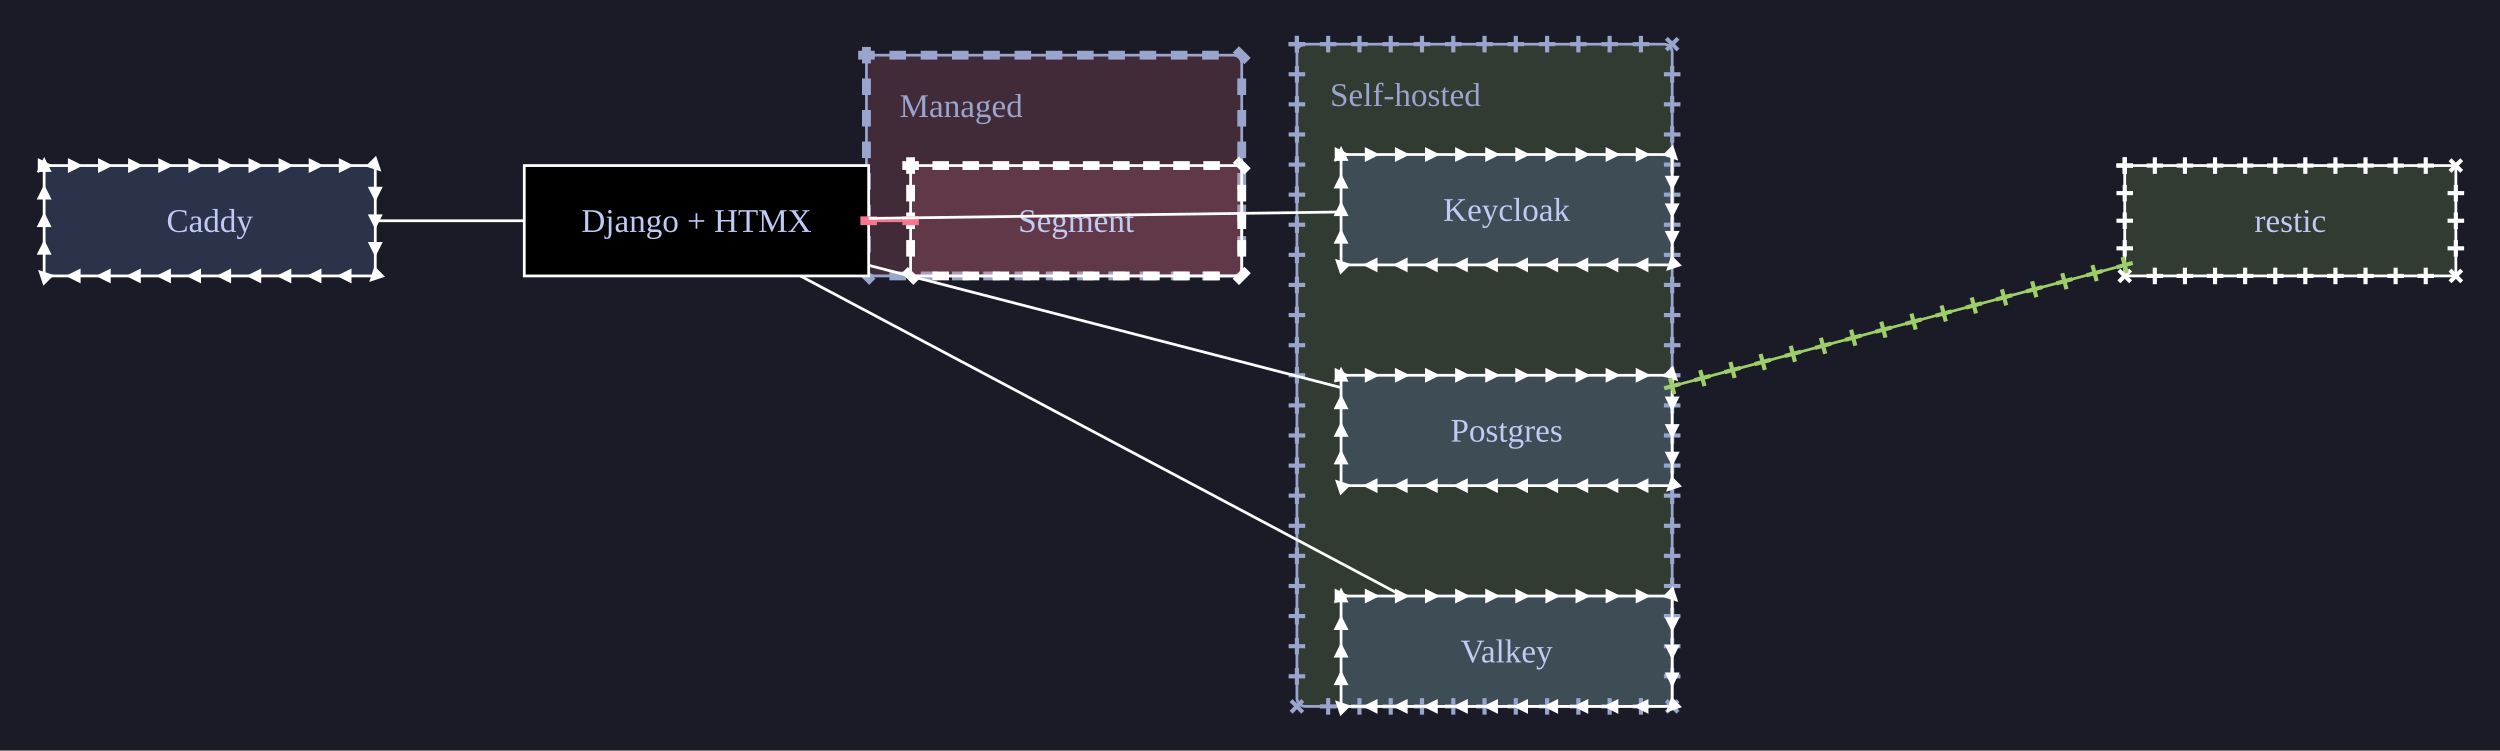
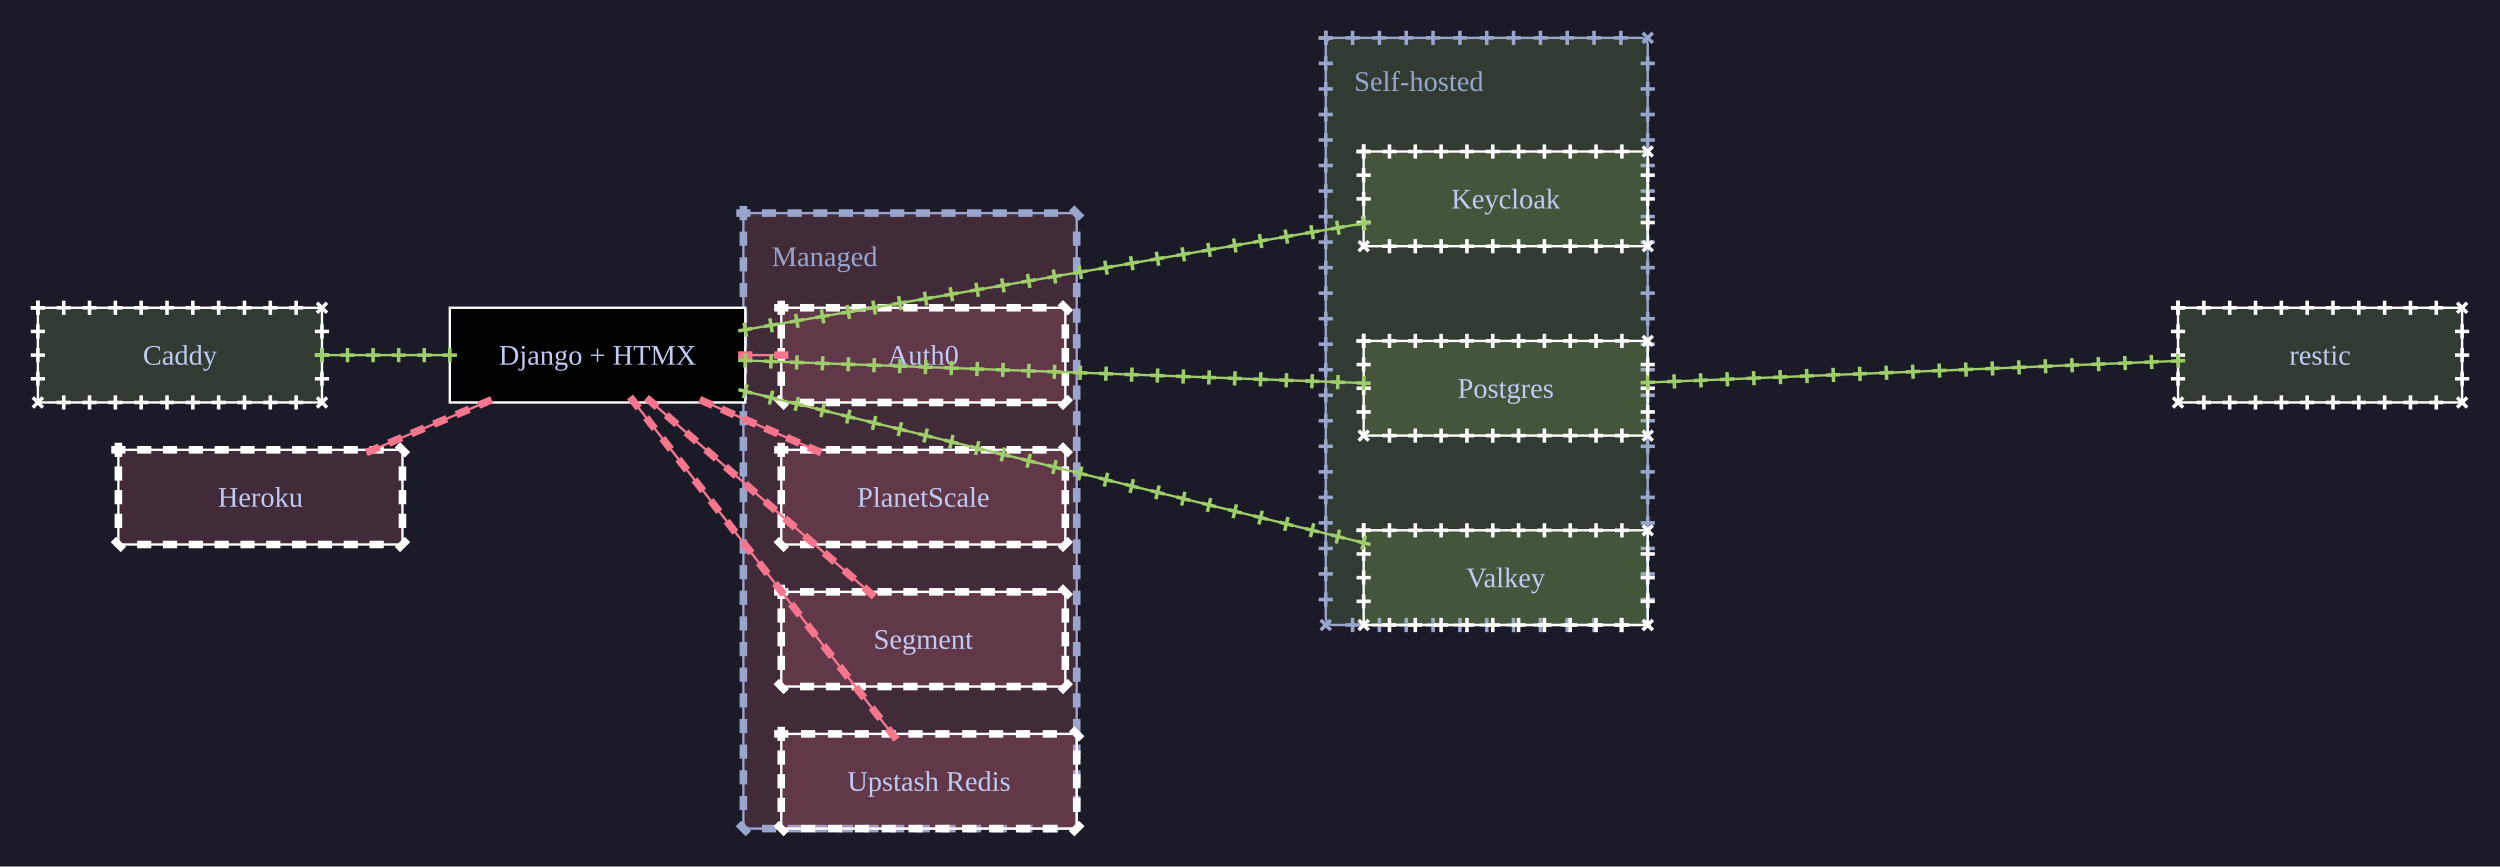
- <svg xmlns="http://www.w3.org/2000/svg" viewBox="0.00 0.00 906.00 272.00" width="906.00" height="272.00">
+ <svg xmlns="http://www.w3.org/2000/svg" viewBox="0.00 0.00 1056.00 366.00" width="1056.00" height="366.00">
  <defs>
    <marker id="ag-glyph-4-9aa5ce" viewBox="-4.50 -4.50 9.00 9.00" markerWidth="9.00" markerHeight="9.00" markerUnits="userSpaceOnUse" refX="0" refY="0" orient="auto" fill="#9aa5ce" stroke="#9aa5ce">
      <path d="M -3,0 L 3,0 M 0,-3 L 0,3" fill="none" stroke-width="1.5" />
    </marker>
    <marker id="ag-glyph-4-9ece6a" viewBox="-4.50 -4.50 9.00 9.00" markerWidth="9.00" markerHeight="9.00" markerUnits="userSpaceOnUse" refX="0" refY="0" orient="auto" fill="#9ece6a" stroke="#9ece6a">
      <path d="M -3,0 L 3,0 M 0,-3 L 0,3" fill="none" stroke-width="1.5" />
    </marker>
    <marker id="ag-glyph-4-FFFFFF" viewBox="-4.50 -4.50 9.00 9.00" markerWidth="9.00" markerHeight="9.00" markerUnits="userSpaceOnUse" refX="0" refY="0" orient="auto" fill="#FFFFFF" stroke="#FFFFFF">
      <path d="M -3,0 L 3,0 M 0,-3 L 0,3" fill="none" stroke-width="1.5" />
    </marker>
    <marker id="ag-glyph-5-9aa5ce" viewBox="-4.50 -4.50 9.00 9.00" markerWidth="9.00" markerHeight="9.00" markerUnits="userSpaceOnUse" refX="0" refY="0" orient="auto" fill="#9aa5ce" stroke="#9aa5ce">
      <path d="M -3,0 L 3,0" fill="none" stroke-width="3.2" />
    </marker>
    <marker id="ag-glyph-5-FFFFFF" viewBox="-4.50 -4.50 9.00 9.00" markerWidth="9.00" markerHeight="9.00" markerUnits="userSpaceOnUse" refX="0" refY="0" orient="auto" fill="#FFFFFF" stroke="#FFFFFF">
      <path d="M -3,0 L 3,0" fill="none" stroke-width="3.2" />
    </marker>
    <marker id="ag-glyph-5-f7768e" viewBox="-4.50 -4.50 9.00 9.00" markerWidth="9.00" markerHeight="9.00" markerUnits="userSpaceOnUse" refX="0" refY="0" orient="auto" fill="#f7768e" stroke="#f7768e">
      <path d="M -3,0 L 3,0" fill="none" stroke-width="3.2" />
    </marker>
-     <marker id="ag-glyph-6-FFFFFF" viewBox="-4.50 -4.50 9.00 9.00" markerWidth="9.00" markerHeight="9.00" markerUnits="userSpaceOnUse" refX="0" refY="0" orient="auto" fill="#FFFFFF" stroke="#FFFFFF">
-       <path d="M 3.1,0 L -2.3,2.7 L -2.3,-2.7 Z" stroke="none" />
-     </marker>
  </defs>
-   <rect x="0.00" y="0.00" width="906.00" height="272.00" fill="#1a1b26" />
+   <rect x="0.00" y="0.00" width="1056.00" height="366.00" fill="#1a1b26" />
  <g id="group-hosted" data-element-id="hosted" data-kind="group">
-     <rect x="314.00" y="20.00" width="136.00" height="80.00" rx="3.00" fill="#f7768e" fill-opacity="0.18" stroke="#9aa5ce" stroke-width="1.00" />
-     <path d="M 314.00,20.00 L 325.33,20.00 L 336.67,20.00 L 348.00,20.00 L 359.33,20.00 L 370.67,20.00 L 382.00,20.00 L 393.33,20.00 L 404.67,20.00 L 416.00,20.00 L 427.33,20.00 L 438.67,20.00 L 450.00,20.00 L 450.00,31.43 L 450.00,42.86 L 450.00,54.29 L 450.00,65.71 L 450.00,77.14 L 450.00,88.57 L 450.00,100.00 L 438.67,100.00 L 427.33,100.00 L 416.00,100.00 L 404.67,100.00 L 393.33,100.00 L 382.00,100.00 L 370.67,100.00 L 359.33,100.00 L 348.00,100.00 L 336.67,100.00 L 325.33,100.00 L 314.00,100.00 L 314.00,88.57 L 314.00,77.14 L 314.00,65.71 L 314.00,54.29 L 314.00,42.86 L 314.00,31.43 L 314.00,20.00" fill="none" stroke="none" marker-start="url(#ag-glyph-5-9aa5ce)" marker-mid="url(#ag-glyph-5-9aa5ce)" marker-end="url(#ag-glyph-5-9aa5ce)" />
-     <text x="326.00" y="42.40" text-anchor="start" fill="#9aa5ce">
+     <rect x="314.00" y="90.00" width="140.80" height="260.00" rx="3.00" fill="#f7768e" fill-opacity="0.18" stroke="#9aa5ce" stroke-width="1.00" />
+     <path d="M 314.00,90.00 L 324.83,90.00 L 335.66,90.00 L 346.49,90.00 L 357.32,90.00 L 368.15,90.00 L 378.98,90.00 L 389.82,90.00 L 400.65,90.00 L 411.48,90.00 L 422.31,90.00 L 433.14,90.00 L 443.97,90.00 L 454.80,90.00 L 454.80,100.83 L 454.80,111.67 L 454.80,122.50 L 454.80,133.33 L 454.80,144.17 L 454.80,155.00 L 454.80,165.83 L 454.80,176.67 L 454.80,187.50 L 454.80,198.33 L 454.80,209.17 L 454.80,220.00 L 454.80,230.83 L 454.80,241.67 L 454.80,252.50 L 454.80,263.33 L 454.80,274.17 L 454.80,285.00 L 454.80,295.83 L 454.80,306.67 L 454.80,317.50 L 454.80,328.33 L 454.80,339.17 L 454.80,350.00 L 443.97,350.00 L 433.14,350.00 L 422.31,350.00 L 411.48,350.00 L 400.65,350.00 L 389.82,350.00 L 378.98,350.00 L 368.15,350.00 L 357.32,350.00 L 346.49,350.00 L 335.66,350.00 L 324.83,350.00 L 314.00,350.00 L 314.00,339.17 L 314.00,328.33 L 314.00,317.50 L 314.00,306.67 L 314.00,295.83 L 314.00,285.00 L 314.00,274.17 L 314.00,263.33 L 314.00,252.50 L 314.00,241.67 L 314.00,230.83 L 314.00,220.00 L 314.00,209.17 L 314.00,198.33 L 314.00,187.50 L 314.00,176.67 L 314.00,165.83 L 314.00,155.00 L 314.00,144.17 L 314.00,133.33 L 314.00,122.50 L 314.00,111.67 L 314.00,100.83 L 314.00,90.00" fill="none" stroke="none" marker-start="url(#ag-glyph-5-9aa5ce)" marker-mid="url(#ag-glyph-5-9aa5ce)" marker-end="url(#ag-glyph-5-9aa5ce)" />
+     <text x="326.00" y="112.40" text-anchor="start" fill="#9aa5ce">
      <tspan x="326.00" dy="0">Managed</tspan>
    </text>
  </g>
  <g id="group-ours" data-element-id="ours" data-kind="group">
-     <rect x="470.00" y="16.00" width="136.00" height="240.00" rx="3.00" fill="#9ece6a" fill-opacity="0.18" stroke="#9aa5ce" stroke-width="1.00" />
-     <path d="M 470.00,16.00 L 481.33,16.00 L 492.67,16.00 L 504.00,16.00 L 515.33,16.00 L 526.67,16.00 L 538.00,16.00 L 549.33,16.00 L 560.67,16.00 L 572.00,16.00 L 583.33,16.00 L 594.67,16.00 L 606.00,16.00 L 606.00,26.91 L 606.00,37.82 L 606.00,48.73 L 606.00,59.64 L 606.00,70.55 L 606.00,81.45 L 606.00,92.36 L 606.00,103.27 L 606.00,114.18 L 606.00,125.09 L 606.00,136.00 L 606.00,146.91 L 606.00,157.82 L 606.00,168.73 L 606.00,179.64 L 606.00,190.55 L 606.00,201.45 L 606.00,212.36 L 606.00,223.27 L 606.00,234.18 L 606.00,245.09 L 606.00,256.00 L 594.67,256.00 L 583.33,256.00 L 572.00,256.00 L 560.67,256.00 L 549.33,256.00 L 538.00,256.00 L 526.67,256.00 L 515.33,256.00 L 504.00,256.00 L 492.67,256.00 L 481.33,256.00 L 470.00,256.00 L 470.00,245.09 L 470.00,234.18 L 470.00,223.27 L 470.00,212.36 L 470.00,201.45 L 470.00,190.55 L 470.00,179.64 L 470.00,168.73 L 470.00,157.82 L 470.00,146.91 L 470.00,136.00 L 470.00,125.09 L 470.00,114.18 L 470.00,103.27 L 470.00,92.36 L 470.00,81.45 L 470.00,70.55 L 470.00,59.64 L 470.00,48.73 L 470.00,37.82 L 470.00,26.91 L 470.00,16.00" fill="none" stroke="none" marker-start="url(#ag-glyph-4-9aa5ce)" marker-mid="url(#ag-glyph-4-9aa5ce)" marker-end="url(#ag-glyph-4-9aa5ce)" />
-     <text x="482.00" y="38.40" text-anchor="start" fill="#9aa5ce">
-       <tspan x="482.00" dy="0">Self-hosted</tspan>
+     <rect x="560.00" y="16.00" width="136.00" height="248.00" rx="3.00" fill="#9ece6a" fill-opacity="0.18" stroke="#9aa5ce" stroke-width="1.00" />
+     <path d="M 560.00,16.00 L 571.33,16.00 L 582.67,16.00 L 594.00,16.00 L 605.33,16.00 L 616.67,16.00 L 628.00,16.00 L 639.33,16.00 L 650.67,16.00 L 662.00,16.00 L 673.33,16.00 L 684.67,16.00 L 696.00,16.00 L 696.00,26.78 L 696.00,37.57 L 696.00,48.35 L 696.00,59.13 L 696.00,69.91 L 696.00,80.70 L 696.00,91.48 L 696.00,102.26 L 696.00,113.04 L 696.00,123.83 L 696.00,134.61 L 696.00,145.39 L 696.00,156.17 L 696.00,166.96 L 696.00,177.74 L 696.00,188.52 L 696.00,199.30 L 696.00,210.09 L 696.00,220.87 L 696.00,231.65 L 696.00,242.43 L 696.00,253.22 L 696.00,264.00 L 684.67,264.00 L 673.33,264.00 L 662.00,264.00 L 650.67,264.00 L 639.33,264.00 L 628.00,264.00 L 616.67,264.00 L 605.33,264.00 L 594.00,264.00 L 582.67,264.00 L 571.33,264.00 L 560.00,264.00 L 560.00,253.22 L 560.00,242.43 L 560.00,231.65 L 560.00,220.87 L 560.00,210.09 L 560.00,199.30 L 560.00,188.52 L 560.00,177.74 L 560.00,166.96 L 560.00,156.17 L 560.00,145.39 L 560.00,134.61 L 560.00,123.83 L 560.00,113.04 L 560.00,102.26 L 560.00,91.48 L 560.00,80.70 L 560.00,69.91 L 560.00,59.13 L 560.00,48.35 L 560.00,37.57 L 560.00,26.78 L 560.00,16.00" fill="none" stroke="none" marker-start="url(#ag-glyph-4-9aa5ce)" marker-mid="url(#ag-glyph-4-9aa5ce)" marker-end="url(#ag-glyph-4-9aa5ce)" />
+     <text x="572.00" y="38.40" text-anchor="start" fill="#9aa5ce">
+       <tspan x="572.00" dy="0">Self-hosted</tspan>
    </text>
  </g>
-   <g id="node-analytics" data-element-id="analytics" data-kind="node">
-     <rect x="330.00" y="60.00" width="120.00" height="40.00" rx="0.00" fill="#f7768e" fill-opacity="0.18" stroke="#FFFFFF" />
-     <path d="M 330.00,60.00 L 340.91,60.00 L 351.82,60.00 L 362.73,60.00 L 373.64,60.00 L 384.55,60.00 L 395.45,60.00 L 406.36,60.00 L 417.27,60.00 L 428.18,60.00 L 439.09,60.00 L 450.00,60.00 L 450.00,70.00 L 450.00,80.00 L 450.00,90.00 L 450.00,100.00 L 439.09,100.00 L 428.18,100.00 L 417.27,100.00 L 406.36,100.00 L 395.45,100.00 L 384.55,100.00 L 373.64,100.00 L 362.73,100.00 L 351.82,100.00 L 340.91,100.00 L 330.00,100.00 L 330.00,90.00 L 330.00,80.00 L 330.00,70.00 L 330.00,60.00" fill="none" stroke="none" marker-start="url(#ag-glyph-5-FFFFFF)" marker-mid="url(#ag-glyph-5-FFFFFF)" marker-end="url(#ag-glyph-5-FFFFFF)" />
-     <text x="390.00" y="80.00" text-anchor="middle" dominant-baseline="central" fill="#c0caf5">
+   <g id="node-app" data-element-id="app" data-kind="node">
+     <rect x="190.00" y="130.00" width="124.80" height="40.00" rx="0.00" fill="#000000" stroke="#FFFFFF" />
+     <text x="252.40" y="150.00" text-anchor="middle" dominant-baseline="central" fill="#c0caf5">
+       <tspan x="252.40" dy="0">Django + HTMX</tspan>
+     </text>
+   </g>
+   <g id="node-auth0" data-element-id="auth0" data-kind="node">
+     <rect x="330.00" y="130.00" width="120.00" height="40.00" rx="0.00" fill="#f7768e" fill-opacity="0.18" stroke="#FFFFFF" />
+     <path d="M 330.00,130.00 L 340.91,130.00 L 351.82,130.00 L 362.73,130.00 L 373.64,130.00 L 384.55,130.00 L 395.45,130.00 L 406.36,130.00 L 417.27,130.00 L 428.18,130.00 L 439.09,130.00 L 450.00,130.00 L 450.00,140.00 L 450.00,150.00 L 450.00,160.00 L 450.00,170.00 L 439.09,170.00 L 428.18,170.00 L 417.27,170.00 L 406.36,170.00 L 395.45,170.00 L 384.55,170.00 L 373.64,170.00 L 362.73,170.00 L 351.82,170.00 L 340.91,170.00 L 330.00,170.00 L 330.00,160.00 L 330.00,150.00 L 330.00,140.00 L 330.00,130.00" fill="none" stroke="none" marker-start="url(#ag-glyph-5-FFFFFF)" marker-mid="url(#ag-glyph-5-FFFFFF)" marker-end="url(#ag-glyph-5-FFFFFF)" />
+     <text x="390.00" y="150.00" text-anchor="middle" dominant-baseline="central" fill="#c0caf5">
+       <tspan x="390.00" dy="0">Auth0</tspan>
+     </text>
+   </g>
+   <g id="node-caddy" data-element-id="caddy" data-kind="node">
+     <rect x="16.00" y="130.00" width="120.00" height="40.00" rx="0.00" fill="#9ece6a" fill-opacity="0.18" stroke="#FFFFFF" />
+     <path d="M 16.00,130.00 L 26.91,130.00 L 37.82,130.00 L 48.73,130.00 L 59.64,130.00 L 70.55,130.00 L 81.45,130.00 L 92.36,130.00 L 103.27,130.00 L 114.18,130.00 L 125.09,130.00 L 136.00,130.00 L 136.00,140.00 L 136.00,150.00 L 136.00,160.00 L 136.00,170.00 L 125.09,170.00 L 114.18,170.00 L 103.27,170.00 L 92.36,170.00 L 81.45,170.00 L 70.55,170.00 L 59.64,170.00 L 48.73,170.00 L 37.82,170.00 L 26.91,170.00 L 16.00,170.00 L 16.00,160.00 L 16.00,150.00 L 16.00,140.00 L 16.00,130.00" fill="none" stroke="none" marker-start="url(#ag-glyph-4-FFFFFF)" marker-mid="url(#ag-glyph-4-FFFFFF)" marker-end="url(#ag-glyph-4-FFFFFF)" />
+     <text x="76.00" y="150.00" text-anchor="middle" dominant-baseline="central" fill="#c0caf5">
+       <tspan x="76.00" dy="0">Caddy</tspan>
+     </text>
+   </g>
+   <g id="node-heroku" data-element-id="heroku" data-kind="node">
+     <rect x="50.00" y="190.00" width="120.00" height="40.00" rx="0.00" fill="#f7768e" fill-opacity="0.18" stroke="#FFFFFF" />
+     <path d="M 50.00,190.00 L 60.91,190.00 L 71.82,190.00 L 82.73,190.00 L 93.64,190.00 L 104.55,190.00 L 115.45,190.00 L 126.36,190.00 L 137.27,190.00 L 148.18,190.00 L 159.09,190.00 L 170.00,190.00 L 170.00,200.00 L 170.00,210.00 L 170.00,220.00 L 170.00,230.00 L 159.09,230.00 L 148.18,230.00 L 137.27,230.00 L 126.36,230.00 L 115.45,230.00 L 104.55,230.00 L 93.64,230.00 L 82.73,230.00 L 71.82,230.00 L 60.91,230.00 L 50.00,230.00 L 50.00,220.00 L 50.00,210.00 L 50.00,200.00 L 50.00,190.00" fill="none" stroke="none" marker-start="url(#ag-glyph-5-FFFFFF)" marker-mid="url(#ag-glyph-5-FFFFFF)" marker-end="url(#ag-glyph-5-FFFFFF)" />
+     <text x="110.00" y="210.00" text-anchor="middle" dominant-baseline="central" fill="#c0caf5">
+       <tspan x="110.00" dy="0">Heroku</tspan>
+     </text>
+   </g>
+   <g id="node-keycloak" data-element-id="keycloak" data-kind="node">
+     <rect x="576.00" y="64.00" width="120.00" height="40.00" rx="0.00" fill="#9ece6a" fill-opacity="0.18" stroke="#FFFFFF" />
+     <path d="M 576.00,64.00 L 586.91,64.00 L 597.82,64.00 L 608.73,64.00 L 619.64,64.00 L 630.55,64.00 L 641.45,64.00 L 652.36,64.00 L 663.27,64.00 L 674.18,64.00 L 685.09,64.00 L 696.00,64.00 L 696.00,74.00 L 696.00,84.00 L 696.00,94.00 L 696.00,104.00 L 685.09,104.00 L 674.18,104.00 L 663.27,104.00 L 652.36,104.00 L 641.45,104.00 L 630.55,104.00 L 619.64,104.00 L 608.73,104.00 L 597.82,104.00 L 586.91,104.00 L 576.00,104.00 L 576.00,94.00 L 576.00,84.00 L 576.00,74.00 L 576.00,64.00" fill="none" stroke="none" marker-start="url(#ag-glyph-4-FFFFFF)" marker-mid="url(#ag-glyph-4-FFFFFF)" marker-end="url(#ag-glyph-4-FFFFFF)" />
+     <text x="636.00" y="84.00" text-anchor="middle" dominant-baseline="central" fill="#c0caf5">
+       <tspan x="636.00" dy="0">Keycloak</tspan>
+     </text>
+   </g>
+   <g id="node-planetscale" data-element-id="planetscale" data-kind="node">
+     <rect x="330.00" y="190.00" width="120.00" height="40.00" rx="0.00" fill="#f7768e" fill-opacity="0.18" stroke="#FFFFFF" />
+     <path d="M 330.00,190.00 L 340.91,190.00 L 351.82,190.00 L 362.73,190.00 L 373.64,190.00 L 384.55,190.00 L 395.45,190.00 L 406.36,190.00 L 417.27,190.00 L 428.18,190.00 L 439.09,190.00 L 450.00,190.00 L 450.00,200.00 L 450.00,210.00 L 450.00,220.00 L 450.00,230.00 L 439.09,230.00 L 428.18,230.00 L 417.27,230.00 L 406.36,230.00 L 395.45,230.00 L 384.55,230.00 L 373.64,230.00 L 362.73,230.00 L 351.82,230.00 L 340.91,230.00 L 330.00,230.00 L 330.00,220.00 L 330.00,210.00 L 330.00,200.00 L 330.00,190.00" fill="none" stroke="none" marker-start="url(#ag-glyph-5-FFFFFF)" marker-mid="url(#ag-glyph-5-FFFFFF)" marker-end="url(#ag-glyph-5-FFFFFF)" />
+     <text x="390.00" y="210.00" text-anchor="middle" dominant-baseline="central" fill="#c0caf5">
+       <tspan x="390.00" dy="0">PlanetScale</tspan>
+     </text>
+   </g>
+   <g id="node-postgres" data-element-id="postgres" data-kind="node">
+     <rect x="576.00" y="144.00" width="120.00" height="40.00" rx="0.00" fill="#9ece6a" fill-opacity="0.18" stroke="#FFFFFF" />
+     <path d="M 576.00,144.00 L 586.91,144.00 L 597.82,144.00 L 608.73,144.00 L 619.64,144.00 L 630.55,144.00 L 641.45,144.00 L 652.36,144.00 L 663.27,144.00 L 674.18,144.00 L 685.09,144.00 L 696.00,144.00 L 696.00,154.00 L 696.00,164.00 L 696.00,174.00 L 696.00,184.00 L 685.09,184.00 L 674.18,184.00 L 663.27,184.00 L 652.36,184.00 L 641.45,184.00 L 630.55,184.00 L 619.64,184.00 L 608.73,184.00 L 597.82,184.00 L 586.91,184.00 L 576.00,184.00 L 576.00,174.00 L 576.00,164.00 L 576.00,154.00 L 576.00,144.00" fill="none" stroke="none" marker-start="url(#ag-glyph-4-FFFFFF)" marker-mid="url(#ag-glyph-4-FFFFFF)" marker-end="url(#ag-glyph-4-FFFFFF)" />
+     <text x="636.00" y="164.00" text-anchor="middle" dominant-baseline="central" fill="#c0caf5">
+       <tspan x="636.00" dy="0">Postgres</tspan>
+     </text>
+   </g>
+   <g id="node-restic" data-element-id="restic" data-kind="node">
+     <rect x="920.00" y="130.00" width="120.00" height="40.00" rx="0.00" fill="#9ece6a" fill-opacity="0.18" stroke="#FFFFFF" />
+     <path d="M 920.00,130.00 L 930.91,130.00 L 941.82,130.00 L 952.73,130.00 L 963.64,130.00 L 974.55,130.00 L 985.45,130.00 L 996.36,130.00 L 1007.27,130.00 L 1018.18,130.00 L 1029.09,130.00 L 1040.00,130.00 L 1040.00,140.00 L 1040.00,150.00 L 1040.00,160.00 L 1040.00,170.00 L 1029.09,170.00 L 1018.18,170.00 L 1007.27,170.00 L 996.36,170.00 L 985.45,170.00 L 974.55,170.00 L 963.64,170.00 L 952.73,170.00 L 941.82,170.00 L 930.91,170.00 L 920.00,170.00 L 920.00,160.00 L 920.00,150.00 L 920.00,140.00 L 920.00,130.00" fill="none" stroke="none" marker-start="url(#ag-glyph-4-FFFFFF)" marker-mid="url(#ag-glyph-4-FFFFFF)" marker-end="url(#ag-glyph-4-FFFFFF)" />
+     <text x="980.00" y="150.00" text-anchor="middle" dominant-baseline="central" fill="#c0caf5">
+       <tspan x="980.00" dy="0">restic</tspan>
+     </text>
+   </g>
+   <g id="node-segment" data-element-id="segment" data-kind="node">
+     <rect x="330.00" y="250.00" width="120.00" height="40.00" rx="0.00" fill="#f7768e" fill-opacity="0.18" stroke="#FFFFFF" />
+     <path d="M 330.00,250.00 L 340.91,250.00 L 351.82,250.00 L 362.73,250.00 L 373.64,250.00 L 384.55,250.00 L 395.45,250.00 L 406.36,250.00 L 417.27,250.00 L 428.18,250.00 L 439.09,250.00 L 450.00,250.00 L 450.00,260.00 L 450.00,270.00 L 450.00,280.00 L 450.00,290.00 L 439.09,290.00 L 428.18,290.00 L 417.27,290.00 L 406.36,290.00 L 395.45,290.00 L 384.55,290.00 L 373.64,290.00 L 362.73,290.00 L 351.82,290.00 L 340.91,290.00 L 330.00,290.00 L 330.00,280.00 L 330.00,270.00 L 330.00,260.00 L 330.00,250.00" fill="none" stroke="none" marker-start="url(#ag-glyph-5-FFFFFF)" marker-mid="url(#ag-glyph-5-FFFFFF)" marker-end="url(#ag-glyph-5-FFFFFF)" />
+     <text x="390.00" y="270.00" text-anchor="middle" dominant-baseline="central" fill="#c0caf5">
      <tspan x="390.00" dy="0">Segment</tspan>
    </text>
  </g>
-   <g id="node-app" data-element-id="app" data-kind="node">
-     <rect x="190.00" y="60.00" width="124.80" height="40.00" rx="0.00" fill="#000000" stroke="#FFFFFF" />
-     <text x="252.40" y="80.00" text-anchor="middle" dominant-baseline="central" fill="#c0caf5">
-       <tspan x="252.40" dy="0">Django + HTMX</tspan>
+   <g id="node-upstash" data-element-id="upstash" data-kind="node">
+     <rect x="330.00" y="310.00" width="124.80" height="40.00" rx="0.00" fill="#f7768e" fill-opacity="0.18" stroke="#FFFFFF" />
+     <path d="M 330.00,310.00 L 341.35,310.00 L 352.69,310.00 L 364.04,310.00 L 375.38,310.00 L 386.73,310.00 L 398.07,310.00 L 409.42,310.00 L 420.76,310.00 L 432.11,310.00 L 443.45,310.00 L 454.80,310.00 L 454.80,320.00 L 454.80,330.00 L 454.80,340.00 L 454.80,350.00 L 443.45,350.00 L 432.11,350.00 L 420.76,350.00 L 409.42,350.00 L 398.07,350.00 L 386.73,350.00 L 375.38,350.00 L 364.04,350.00 L 352.69,350.00 L 341.35,350.00 L 330.00,350.00 L 330.00,340.00 L 330.00,330.00 L 330.00,320.00 L 330.00,310.00" fill="none" stroke="none" marker-start="url(#ag-glyph-5-FFFFFF)" marker-mid="url(#ag-glyph-5-FFFFFF)" marker-end="url(#ag-glyph-5-FFFFFF)" />
+     <text x="392.40" y="330.00" text-anchor="middle" dominant-baseline="central" fill="#c0caf5">
+       <tspan x="392.40" dy="0">Upstash Redis</tspan>
    </text>
  </g>
-   <g id="node-auth" data-element-id="auth" data-kind="node">
-     <rect x="486.00" y="56.00" width="120.00" height="40.00" rx="0.00" fill="#7aa2f7" fill-opacity="0.18" stroke="#FFFFFF" />
-     <path d="M 486.00,56.00 L 496.91,56.00 L 507.82,56.00 L 518.73,56.00 L 529.64,56.00 L 540.55,56.00 L 551.45,56.00 L 562.36,56.00 L 573.27,56.00 L 584.18,56.00 L 595.09,56.00 L 606.00,56.00 L 606.00,66.00 L 606.00,76.00 L 606.00,86.00 L 606.00,96.00 L 595.09,96.00 L 584.18,96.00 L 573.27,96.00 L 562.36,96.00 L 551.45,96.00 L 540.55,96.00 L 529.64,96.00 L 518.73,96.00 L 507.82,96.00 L 496.91,96.00 L 486.00,96.00 L 486.00,86.00 L 486.00,76.00 L 486.00,66.00 L 486.00,56.00" fill="none" stroke="none" marker-start="url(#ag-glyph-6-FFFFFF)" marker-mid="url(#ag-glyph-6-FFFFFF)" marker-end="url(#ag-glyph-6-FFFFFF)" />
-     <text x="546.00" y="76.00" text-anchor="middle" dominant-baseline="central" fill="#c0caf5">
-       <tspan x="546.00" dy="0">Keycloak</tspan>
+   <g id="node-valkey" data-element-id="valkey" data-kind="node">
+     <rect x="576.00" y="224.00" width="120.00" height="40.00" rx="0.00" fill="#9ece6a" fill-opacity="0.18" stroke="#FFFFFF" />
+     <path d="M 576.00,224.00 L 586.91,224.00 L 597.82,224.00 L 608.73,224.00 L 619.64,224.00 L 630.55,224.00 L 641.45,224.00 L 652.36,224.00 L 663.27,224.00 L 674.18,224.00 L 685.09,224.00 L 696.00,224.00 L 696.00,234.00 L 696.00,244.00 L 696.00,254.00 L 696.00,264.00 L 685.09,264.00 L 674.18,264.00 L 663.27,264.00 L 652.36,264.00 L 641.45,264.00 L 630.55,264.00 L 619.64,264.00 L 608.73,264.00 L 597.82,264.00 L 586.91,264.00 L 576.00,264.00 L 576.00,254.00 L 576.00,244.00 L 576.00,234.00 L 576.00,224.00" fill="none" stroke="none" marker-start="url(#ag-glyph-4-FFFFFF)" marker-mid="url(#ag-glyph-4-FFFFFF)" marker-end="url(#ag-glyph-4-FFFFFF)" />
+     <text x="636.00" y="244.00" text-anchor="middle" dominant-baseline="central" fill="#c0caf5">
+       <tspan x="636.00" dy="0">Valkey</tspan>
    </text>
  </g>
-   <g id="node-backups" data-element-id="backups" data-kind="node">
-     <rect x="770.00" y="60.00" width="120.00" height="40.00" rx="0.00" fill="#9ece6a" fill-opacity="0.18" stroke="#FFFFFF" />
-     <path d="M 770.00,60.00 L 780.91,60.00 L 791.82,60.00 L 802.73,60.00 L 813.64,60.00 L 824.55,60.00 L 835.45,60.00 L 846.36,60.00 L 857.27,60.00 L 868.18,60.00 L 879.09,60.00 L 890.00,60.00 L 890.00,70.00 L 890.00,80.00 L 890.00,90.00 L 890.00,100.00 L 879.09,100.00 L 868.18,100.00 L 857.27,100.00 L 846.36,100.00 L 835.45,100.00 L 824.55,100.00 L 813.64,100.00 L 802.73,100.00 L 791.82,100.00 L 780.91,100.00 L 770.00,100.00 L 770.00,90.00 L 770.00,80.00 L 770.00,70.00 L 770.00,60.00" fill="none" stroke="none" marker-start="url(#ag-glyph-4-FFFFFF)" marker-mid="url(#ag-glyph-4-FFFFFF)" marker-end="url(#ag-glyph-4-FFFFFF)" />
-     <text x="830.00" y="80.00" text-anchor="middle" dominant-baseline="central" fill="#c0caf5">
-       <tspan x="830.00" dy="0">restic</tspan>
-     </text>
+   <g id="edge-app__auth0" data-element-id="app__auth0" data-kind="edge">
+     <path d="M 314.80,150.00 L 330.00,150.00" fill="none" stroke="transparent" stroke-width="12" style="pointer-events: stroke" />
+     <path d="M 314.80,150.00 L 330.00,150.00" fill="none" stroke="#f7768e" stroke-width="1.00" />
+     <path d="M 314.80,150.00 L 330.00,150.00" fill="none" stroke="none" marker-start="url(#ag-glyph-5-f7768e)" marker-mid="url(#ag-glyph-5-f7768e)" marker-end="url(#ag-glyph-5-f7768e)" />
  </g>
-   <g id="node-cache" data-element-id="cache" data-kind="node">
-     <rect x="486.00" y="216.00" width="120.00" height="40.00" rx="0.00" fill="#7aa2f7" fill-opacity="0.18" stroke="#FFFFFF" />
-     <path d="M 486.00,216.00 L 496.91,216.00 L 507.82,216.00 L 518.73,216.00 L 529.64,216.00 L 540.55,216.00 L 551.45,216.00 L 562.36,216.00 L 573.27,216.00 L 584.18,216.00 L 595.09,216.00 L 606.00,216.00 L 606.00,226.00 L 606.00,236.00 L 606.00,246.00 L 606.00,256.00 L 595.09,256.00 L 584.18,256.00 L 573.27,256.00 L 562.36,256.00 L 551.45,256.00 L 540.55,256.00 L 529.64,256.00 L 518.73,256.00 L 507.82,256.00 L 496.91,256.00 L 486.00,256.00 L 486.00,246.00 L 486.00,236.00 L 486.00,226.00 L 486.00,216.00" fill="none" stroke="none" marker-start="url(#ag-glyph-6-FFFFFF)" marker-mid="url(#ag-glyph-6-FFFFFF)" marker-end="url(#ag-glyph-6-FFFFFF)" />
-     <text x="546.00" y="236.00" text-anchor="middle" dominant-baseline="central" fill="#c0caf5">
-       <tspan x="546.00" dy="0">Valkey</tspan>
-     </text>
+   <g id="edge-app__keycloak" data-element-id="app__keycloak" data-kind="edge">
+     <path d="M 314.80,139.26 L 576.00,94.32" fill="none" stroke="transparent" stroke-width="12" style="pointer-events: stroke" />
+     <path d="M 314.80,139.26 L 576.00,94.32" fill="none" stroke="#9ece6a" stroke-width="1.00" />
+     <path d="M 314.80,139.26 L 325.68,137.39 L 336.57,135.52 L 347.45,133.65 L 358.33,131.77 L 369.22,129.90 L 380.10,128.03 L 390.98,126.16 L 401.87,124.28 L 412.75,122.41 L 423.63,120.54 L 434.52,118.67 L 445.40,116.79 L 456.28,114.92 L 467.17,113.05 L 478.05,111.18 L 488.93,109.30 L 499.82,107.43 L 510.70,105.56 L 521.58,103.69 L 532.47,101.81 L 543.35,99.94 L 554.23,98.07 L 565.12,96.20 L 576.00,94.32" fill="none" stroke="none" marker-start="url(#ag-glyph-4-9ece6a)" marker-mid="url(#ag-glyph-4-9ece6a)" marker-end="url(#ag-glyph-4-9ece6a)" />
  </g>
-   <g id="node-db" data-element-id="db" data-kind="node">
-     <rect x="486.00" y="136.00" width="120.00" height="40.00" rx="0.00" fill="#7aa2f7" fill-opacity="0.18" stroke="#FFFFFF" />
-     <path d="M 486.00,136.00 L 496.91,136.00 L 507.82,136.00 L 518.73,136.00 L 529.64,136.00 L 540.55,136.00 L 551.45,136.00 L 562.36,136.00 L 573.27,136.00 L 584.18,136.00 L 595.09,136.00 L 606.00,136.00 L 606.00,146.00 L 606.00,156.00 L 606.00,166.00 L 606.00,176.00 L 595.09,176.00 L 584.18,176.00 L 573.27,176.00 L 562.36,176.00 L 551.45,176.00 L 540.55,176.00 L 529.64,176.00 L 518.73,176.00 L 507.82,176.00 L 496.91,176.00 L 486.00,176.00 L 486.00,166.00 L 486.00,156.00 L 486.00,146.00 L 486.00,136.00" fill="none" stroke="none" marker-start="url(#ag-glyph-6-FFFFFF)" marker-mid="url(#ag-glyph-6-FFFFFF)" marker-end="url(#ag-glyph-6-FFFFFF)" />
-     <text x="546.00" y="156.00" text-anchor="middle" dominant-baseline="central" fill="#c0caf5">
-       <tspan x="546.00" dy="0">Postgres</tspan>
-     </text>
+   <g id="edge-app__planetscale" data-element-id="app__planetscale" data-kind="edge">
+     <path d="M 298.27,170.00 L 344.13,190.00" fill="none" stroke="transparent" stroke-width="12" style="pointer-events: stroke" />
+     <path d="M 298.27,170.00 L 344.13,190.00" fill="none" stroke="#f7768e" stroke-width="1.00" />
+     <path d="M 298.27,170.00 L 307.44,174.00 L 316.61,178.00 L 325.79,182.00 L 334.96,186.00 L 344.13,190.00" fill="none" stroke="none" marker-start="url(#ag-glyph-5-f7768e)" marker-mid="url(#ag-glyph-5-f7768e)" marker-end="url(#ag-glyph-5-f7768e)" />
  </g>
-   <g id="node-web" data-element-id="web" data-kind="node">
-     <rect x="16.00" y="60.00" width="120.00" height="40.00" rx="0.00" fill="#7aa2f7" fill-opacity="0.18" stroke="#FFFFFF" />
-     <path d="M 16.00,60.00 L 26.91,60.00 L 37.82,60.00 L 48.73,60.00 L 59.64,60.00 L 70.55,60.00 L 81.45,60.00 L 92.36,60.00 L 103.27,60.00 L 114.18,60.00 L 125.09,60.00 L 136.00,60.00 L 136.00,70.00 L 136.00,80.00 L 136.00,90.00 L 136.00,100.00 L 125.09,100.00 L 114.18,100.00 L 103.27,100.00 L 92.36,100.00 L 81.45,100.00 L 70.55,100.00 L 59.64,100.00 L 48.73,100.00 L 37.82,100.00 L 26.91,100.00 L 16.00,100.00 L 16.00,90.00 L 16.00,80.00 L 16.00,70.00 L 16.00,60.00" fill="none" stroke="none" marker-start="url(#ag-glyph-6-FFFFFF)" marker-mid="url(#ag-glyph-6-FFFFFF)" marker-end="url(#ag-glyph-6-FFFFFF)" />
-     <text x="76.00" y="80.00" text-anchor="middle" dominant-baseline="central" fill="#c0caf5">
-       <tspan x="76.00" dy="0">Caddy</tspan>
-     </text>
+   <g id="edge-app__postgres" data-element-id="app__postgres" data-kind="edge">
+     <path d="M 314.80,152.28 L 576.00,161.81" fill="none" stroke="transparent" stroke-width="12" style="pointer-events: stroke" />
+     <path d="M 314.80,152.28 L 576.00,161.81" fill="none" stroke="#9ece6a" stroke-width="1.00" />
+     <path d="M 314.80,152.28 L 325.68,152.67 L 336.57,153.07 L 347.45,153.47 L 358.33,153.87 L 369.22,154.26 L 380.10,154.66 L 390.98,155.06 L 401.87,155.45 L 412.75,155.85 L 423.63,156.25 L 434.52,156.65 L 445.40,157.04 L 456.28,157.44 L 467.17,157.84 L 478.05,158.24 L 488.93,158.63 L 499.82,159.03 L 510.70,159.43 L 521.58,159.82 L 532.47,160.22 L 543.35,160.62 L 554.23,161.02 L 565.12,161.41 L 576.00,161.81" fill="none" stroke="none" marker-start="url(#ag-glyph-4-9ece6a)" marker-mid="url(#ag-glyph-4-9ece6a)" marker-end="url(#ag-glyph-4-9ece6a)" />
  </g>
-   <g id="edge-app__analytics" data-element-id="app__analytics" data-kind="edge">
-     <path d="M 314.80,80.00 L 330.00,80.00" fill="none" stroke="transparent" stroke-width="12" style="pointer-events: stroke" />
-     <path d="M 314.80,80.00 L 330.00,80.00" fill="none" stroke="#f7768e" stroke-width="1.00" />
-     <path d="M 314.80,80.00 L 330.00,80.00" fill="none" stroke="none" marker-start="url(#ag-glyph-5-f7768e)" marker-mid="url(#ag-glyph-5-f7768e)" marker-end="url(#ag-glyph-5-f7768e)" />
+   <g id="edge-app__segment" data-element-id="app__segment" data-kind="edge">
+     <path d="M 275.33,170.00 L 367.07,250.00" fill="none" stroke="transparent" stroke-width="12" style="pointer-events: stroke" />
+     <path d="M 275.33,170.00 L 367.07,250.00" fill="none" stroke="#f7768e" stroke-width="1.00" />
+     <path d="M 275.33,170.00 L 283.67,177.27 L 292.01,184.55 L 300.35,191.82 L 308.69,199.09 L 317.03,206.36 L 325.37,213.64 L 333.71,220.91 L 342.05,228.18 L 350.39,235.45 L 358.73,242.73 L 367.07,250.00" fill="none" stroke="none" marker-start="url(#ag-glyph-5-f7768e)" marker-mid="url(#ag-glyph-5-f7768e)" marker-end="url(#ag-glyph-5-f7768e)" />
  </g>
-   <g id="edge-app__auth" data-element-id="app__auth" data-kind="edge">
-     <path d="M 314.80,79.15 L 486.00,76.82" fill="none" stroke="transparent" stroke-width="12" style="pointer-events: stroke" />
-     <path d="M 314.80,79.15 L 486.00,76.82" fill="none" stroke="#FFFFFF" stroke-width="1.00" />
+   <g id="edge-app__upstash" data-element-id="app__upstash" data-kind="edge">
+     <path d="M 267.96,170.00 L 376.84,310.00" fill="none" stroke="transparent" stroke-width="12" style="pointer-events: stroke" />
+     <path d="M 267.96,170.00 L 376.84,310.00" fill="none" stroke="#f7768e" stroke-width="1.00" />
+     <path d="M 267.96,170.00 L 274.76,178.75 L 281.57,187.50 L 288.37,196.25 L 295.18,205.00 L 301.98,213.75 L 308.79,222.50 L 315.59,231.25 L 322.40,240.00 L 329.21,248.75 L 336.01,257.50 L 342.82,266.25 L 349.62,275.00 L 356.43,283.75 L 363.23,292.50 L 370.04,301.25 L 376.84,310.00" fill="none" stroke="none" marker-start="url(#ag-glyph-5-f7768e)" marker-mid="url(#ag-glyph-5-f7768e)" marker-end="url(#ag-glyph-5-f7768e)" />
  </g>
-   <g id="edge-app__cache" data-element-id="app__cache" data-kind="edge">
-     <path d="M 290.04,100.00 L 508.36,216.00" fill="none" stroke="transparent" stroke-width="12" style="pointer-events: stroke" />
-     <path d="M 290.04,100.00 L 508.36,216.00" fill="none" stroke="#FFFFFF" stroke-width="1.00" />
+   <g id="edge-app__valkey" data-element-id="app__valkey" data-kind="edge">
+     <path d="M 314.80,165.29 L 576.00,229.30" fill="none" stroke="transparent" stroke-width="12" style="pointer-events: stroke" />
+     <path d="M 314.80,165.29 L 576.00,229.30" fill="none" stroke="#9ece6a" stroke-width="1.00" />
+     <path d="M 314.80,165.29 L 325.68,167.96 L 336.57,170.62 L 347.45,173.29 L 358.33,175.96 L 369.22,178.63 L 380.10,181.29 L 390.98,183.96 L 401.87,186.63 L 412.75,189.29 L 423.63,191.96 L 434.52,194.63 L 445.40,197.29 L 456.28,199.96 L 467.17,202.63 L 478.05,205.29 L 488.93,207.96 L 499.82,210.63 L 510.70,213.30 L 521.58,215.96 L 532.47,218.63 L 543.35,221.30 L 554.23,223.96 L 565.12,226.63 L 576.00,229.30" fill="none" stroke="none" marker-start="url(#ag-glyph-4-9ece6a)" marker-mid="url(#ag-glyph-4-9ece6a)" marker-end="url(#ag-glyph-4-9ece6a)" />
  </g>
-   <g id="edge-app__db" data-element-id="app__db" data-kind="edge">
-     <path d="M 314.80,96.15 L 486.00,140.47" fill="none" stroke="transparent" stroke-width="12" style="pointer-events: stroke" />
-     <path d="M 314.80,96.15 L 486.00,140.47" fill="none" stroke="#FFFFFF" stroke-width="1.00" />
+   <g id="edge-caddy__app" data-element-id="caddy__app" data-kind="edge">
+     <path d="M 136.00,150.00 L 190.00,150.00" fill="none" stroke="transparent" stroke-width="12" style="pointer-events: stroke" />
+     <path d="M 136.00,150.00 L 190.00,150.00" fill="none" stroke="#9ece6a" stroke-width="1.00" />
+     <path d="M 136.00,150.00 L 146.80,150.00 L 157.60,150.00 L 168.40,150.00 L 179.20,150.00 L 190.00,150.00" fill="none" stroke="none" marker-start="url(#ag-glyph-4-9ece6a)" marker-mid="url(#ag-glyph-4-9ece6a)" marker-end="url(#ag-glyph-4-9ece6a)" />
  </g>
-   <g id="edge-db__backups" data-element-id="db__backups" data-kind="edge">
-     <path d="M 606.00,139.94 L 770.00,96.06" fill="none" stroke="transparent" stroke-width="12" style="pointer-events: stroke" />
-     <path d="M 606.00,139.94 L 770.00,96.06" fill="none" stroke="#9ece6a" stroke-width="1.00" />
-     <path d="M 606.00,139.94 L 616.93,137.02 L 627.87,134.09 L 638.80,131.17 L 649.73,128.24 L 660.67,125.31 L 671.60,122.39 L 682.53,119.46 L 693.47,116.54 L 704.40,113.61 L 715.33,110.69 L 726.27,107.76 L 737.20,104.83 L 748.13,101.91 L 759.07,98.98 L 770.00,96.06" fill="none" stroke="none" marker-start="url(#ag-glyph-4-9ece6a)" marker-mid="url(#ag-glyph-4-9ece6a)" marker-end="url(#ag-glyph-4-9ece6a)" />
+   <g id="edge-heroku__app" data-element-id="heroku__app" data-kind="edge">
+     <path d="M 157.47,190.00 L 204.93,170.00" fill="none" stroke="transparent" stroke-width="12" style="pointer-events: stroke" />
+     <path d="M 157.47,190.00 L 204.93,170.00" fill="none" stroke="#f7768e" stroke-width="1.00" />
+     <path d="M 157.47,190.00 L 166.96,186.00 L 176.45,182.00 L 185.95,178.00 L 195.44,174.00 L 204.93,170.00" fill="none" stroke="none" marker-start="url(#ag-glyph-5-f7768e)" marker-mid="url(#ag-glyph-5-f7768e)" marker-end="url(#ag-glyph-5-f7768e)" />
  </g>
-   <g id="edge-web__app" data-element-id="web__app" data-kind="edge">
-     <path d="M 136.00,80.00 L 190.00,80.00" fill="none" stroke="transparent" stroke-width="12" style="pointer-events: stroke" />
-     <path d="M 136.00,80.00 L 190.00,80.00" fill="none" stroke="#FFFFFF" stroke-width="1.00" />
+   <g id="edge-postgres__restic" data-element-id="postgres__restic" data-kind="edge">
+     <path d="M 696.00,161.56 L 920.00,152.44" fill="none" stroke="transparent" stroke-width="12" style="pointer-events: stroke" />
+     <path d="M 696.00,161.56 L 920.00,152.44" fill="none" stroke="#9ece6a" stroke-width="1.00" />
+     <path d="M 696.00,161.56 L 707.20,161.10 L 718.40,160.65 L 729.60,160.19 L 740.80,159.73 L 752.00,159.28 L 763.20,158.82 L 774.40,158.37 L 785.60,157.91 L 796.80,157.46 L 808.00,157.00 L 819.20,156.54 L 830.40,156.09 L 841.60,155.63 L 852.80,155.18 L 864.00,154.72 L 875.20,154.27 L 886.40,153.81 L 897.60,153.35 L 908.80,152.90 L 920.00,152.44" fill="none" stroke="none" marker-start="url(#ag-glyph-4-9ece6a)" marker-mid="url(#ag-glyph-4-9ece6a)" marker-end="url(#ag-glyph-4-9ece6a)" />
  </g>
</svg>
